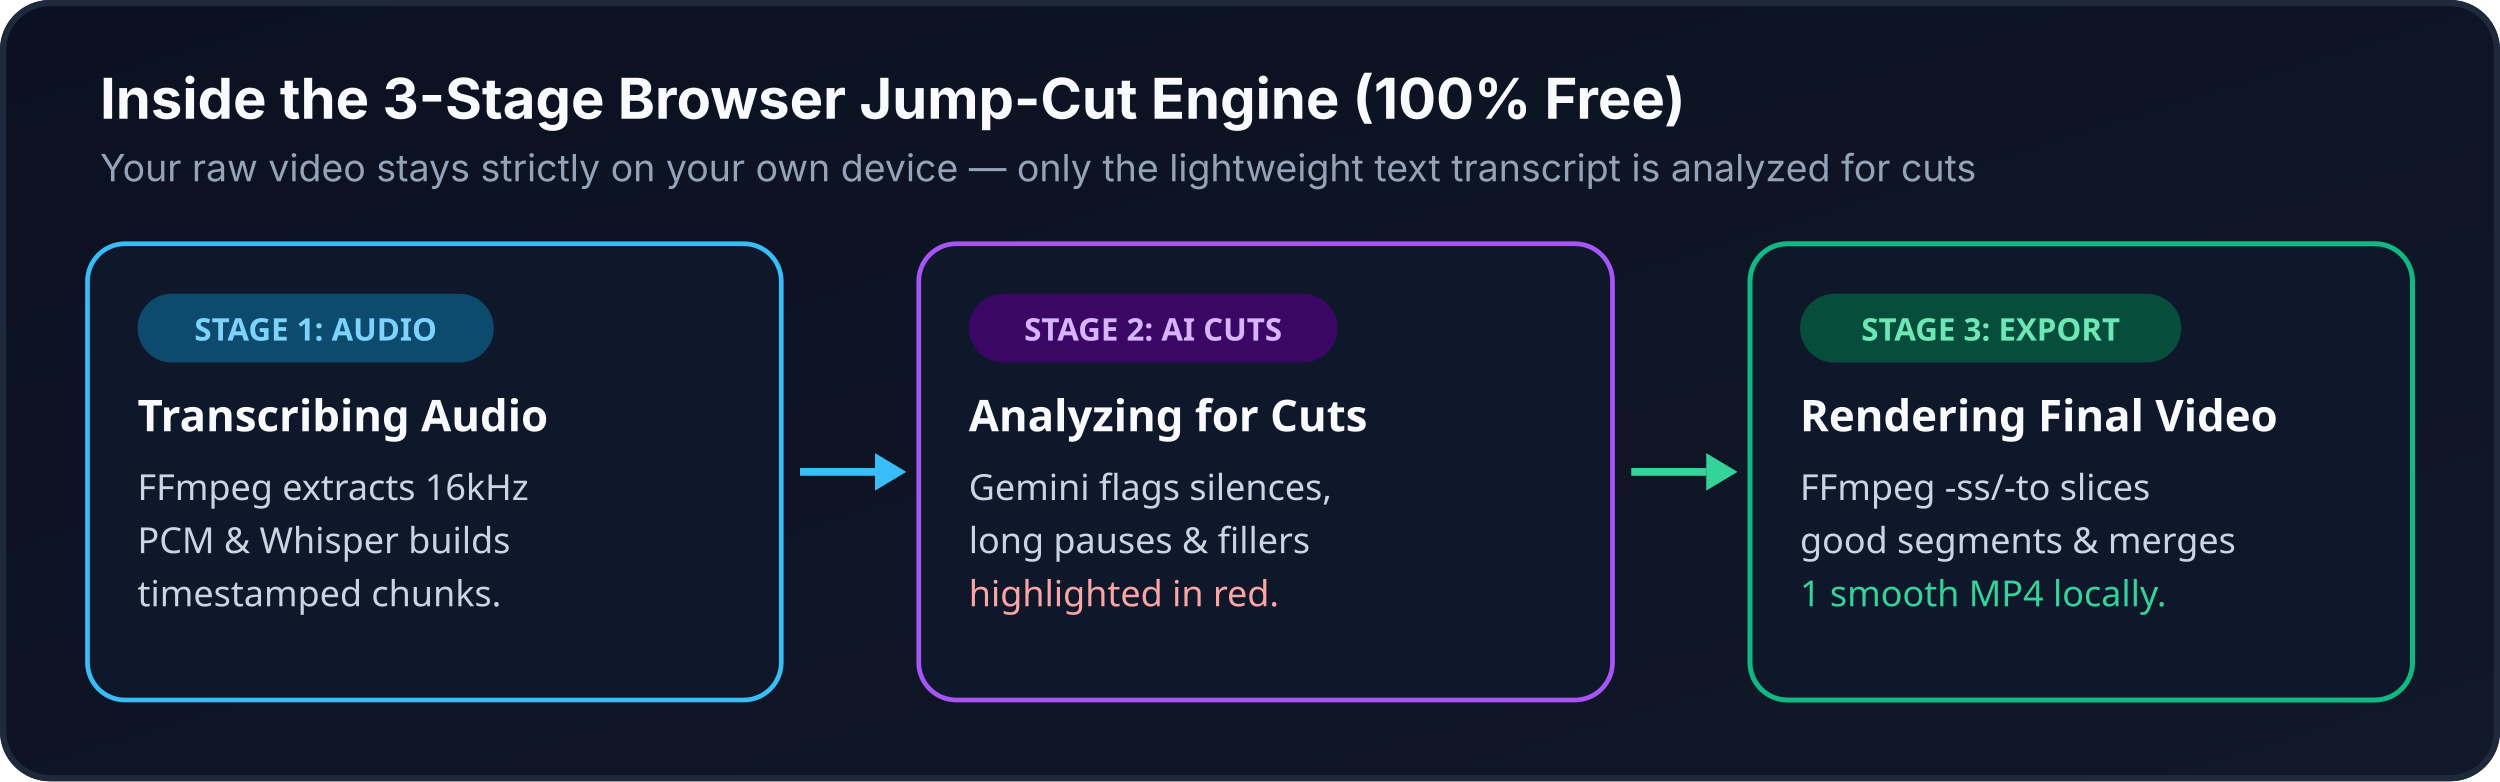
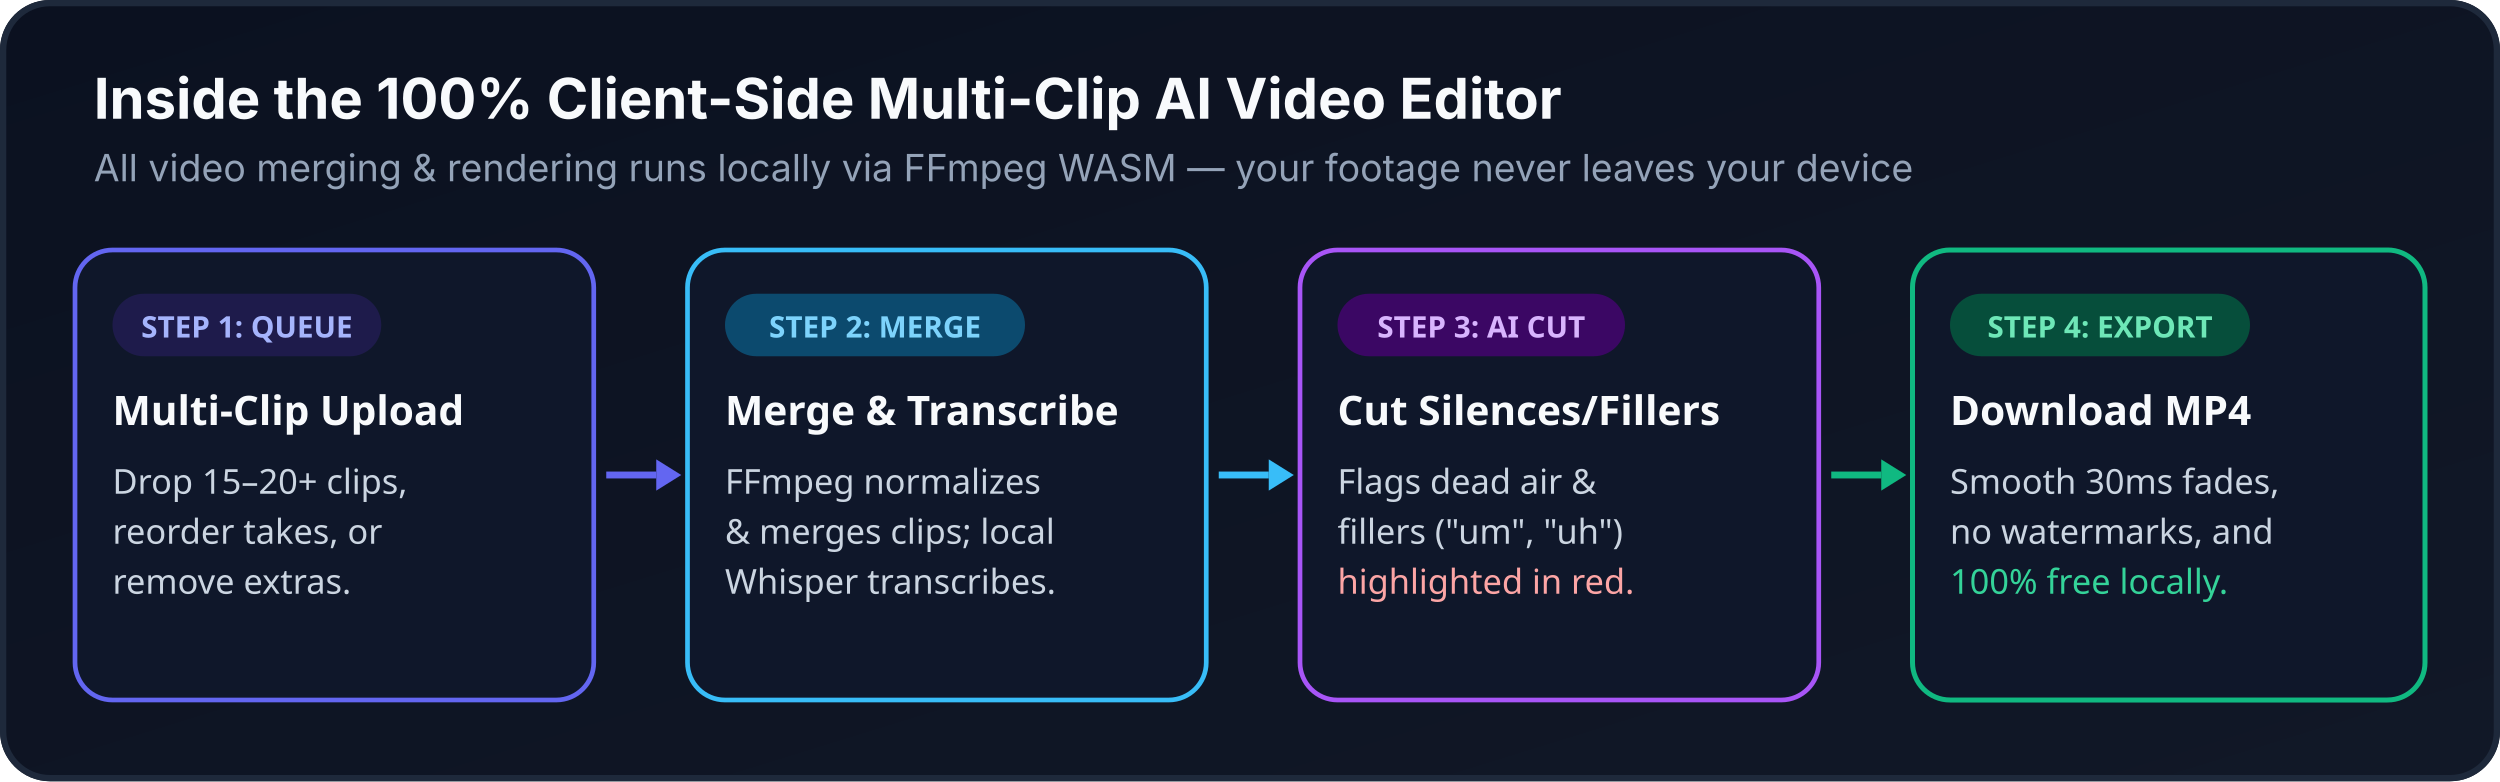
<svg xmlns="http://www.w3.org/2000/svg" viewBox="0 0 800 250" width="800" height="250" role="img" aria-labelledby="title desc">
  <defs>
    <linearGradient id="bg" x1="0" y1="0" x2="1" y2="1">
      <stop offset="0%" stop-color="#0b1120" />
      <stop offset="100%" stop-color="#111827" />
    </linearGradient>
  </defs>
  <rect width="800" height="250" rx="16" fill="url(#bg)" />
  <rect x="1" y="1" width="798" height="248" rx="15" fill="none" stroke="#1e293b" stroke-width="2" />
-   <text x="32" y="38" fill="#f8fafc" font-family="system-ui, -apple-system, sans-serif" font-size="18" font-weight="700">Inside the 3-Stage Browser Jump-Cut Engine (100% Free)</text>
-   <text x="32" y="58" fill="#94a3b8" font-family="system-ui, -apple-system, sans-serif" font-size="12">Your raw video stays strictly on your own device — only the lightweight text transcript is analyzed for cuts</text>
-   <rect x="28" y="78" width="222" height="146" rx="12" fill="#0f172a" stroke="#38bdf8" stroke-width="1.5" />
-   <rect x="44" y="94" width="114" height="22" rx="11" fill="#0c4a6e" />
-   <text x="101" y="109" text-anchor="middle" fill="#7dd3fc" font-family="system-ui, sans-serif" font-size="10" font-weight="700">STAGE 1: AUDIO</text>
-   <text x="44" y="138" fill="#f8fafc" font-family="system-ui, sans-serif" font-size="14" font-weight="700">Transcribing Audio</text>
-   <text x="44" y="160" fill="#cbd5e1" font-family="system-ui, sans-serif" font-size="11.5">FFmpeg extracts 16kHz</text>
-   <text x="44" y="177" fill="#cbd5e1" font-family="system-ui, sans-serif" font-size="11.5">PCM &amp; Whisper builds</text>
-   <text x="44" y="194" fill="#cbd5e1" font-family="system-ui, sans-serif" font-size="11.5">timestamped chunks.</text>
-   <path d="M256 151 L280 151" stroke="#38bdf8" stroke-width="2.5" />
-   <polygon points="280,145 290,151 280,157" fill="#38bdf8" />
-   <rect x="294" y="78" width="222" height="146" rx="12" fill="#0f172a" stroke="#a855f7" stroke-width="1.5" />
-   <rect x="310" y="94" width="118" height="22" rx="11" fill="#3b0764" />
-   <text x="369" y="109" text-anchor="middle" fill="#d8b4fe" font-family="system-ui, sans-serif" font-size="10" font-weight="700">STAGE 2: AI CUTS</text>
-   <text x="310" y="138" fill="#f8fafc" font-family="system-ui, sans-serif" font-size="14" font-weight="700">Analyzing for Cuts</text>
-   <text x="310" y="160" fill="#cbd5e1" font-family="system-ui, sans-serif" font-size="11.5">Gemini flags silences,</text>
-   <text x="310" y="177" fill="#cbd5e1" font-family="system-ui, sans-serif" font-size="11.5">long pauses &amp; fillers</text>
-   <text x="310" y="194" fill="#fca5a5" font-family="system-ui, sans-serif" font-size="11.5">highlighted in red.</text>
-   <path d="M522 151 L546 151" stroke="#34d399" stroke-width="2.5" />
-   <polygon points="546,145 556,151 546,157" fill="#34d399" />
-   <rect x="560" y="78" width="212" height="146" rx="12" fill="#0f172a" stroke="#10b981" stroke-width="1.6" />
-   <rect x="576" y="94" width="122" height="22" rx="11" fill="#064e3b" />
-   <text x="637" y="109" text-anchor="middle" fill="#6ee7b7" font-family="system-ui, sans-serif" font-size="10" font-weight="700">STAGE 3: EXPORT</text>
-   <text x="576" y="138" fill="#f8fafc" font-family="system-ui, sans-serif" font-size="14" font-weight="700">Rendering Final Video</text>
-   <text x="576" y="160" fill="#cbd5e1" font-family="system-ui, sans-serif" font-size="11.5">FFmpeg -ss/-to slices</text>
-   <text x="576" y="177" fill="#cbd5e1" font-family="system-ui, sans-serif" font-size="11.5">good segments &amp; merges</text>
-   <text x="576" y="194" fill="#34d399" font-family="system-ui, sans-serif" font-size="11.5">1 smooth MP4 locally.</text>
+   <text x="30" y="38" fill="#f8fafc" font-family="system-ui, -apple-system, sans-serif" font-size="18" font-weight="700">Inside the 100% Client-Side Multi-Clip AI Video Editor</text>
+   <text x="30" y="58" fill="#94a3b8" font-family="system-ui, -apple-system, sans-serif" font-size="12">All video merging &amp; rendering runs locally via FFmpeg WASM — your footage never leaves your device</text>
+   <rect x="24" y="80" width="166" height="144" rx="12" fill="#0f172a" stroke="#6366f1" stroke-width="1.5" />
+   <rect x="36" y="94" width="86" height="20" rx="10" fill="#1e1b4b" />
+   <text x="79" y="108" text-anchor="middle" fill="#a5b4fc" font-family="system-ui, sans-serif" font-size="9.5" font-weight="700">STEP 1: QUEUE</text>
+   <text x="36" y="136" fill="#f8fafc" font-family="system-ui, sans-serif" font-size="13" font-weight="700">Multi-Clip Upload</text>
+   <text x="36" y="158" fill="#cbd5e1" font-family="system-ui, sans-serif" font-size="11">Drop 15–20+ clips,</text>
+   <text x="36" y="174" fill="#cbd5e1" font-family="system-ui, sans-serif" font-size="11">reorder takes, or</text>
+   <text x="36" y="190" fill="#cbd5e1" font-family="system-ui, sans-serif" font-size="11">remove extras.</text>
+   <path d="M194 152 L210 152" stroke="#6366f1" stroke-width="2.2" />
+   <polygon points="210,147 218,152 210,157" fill="#6366f1" />
+   <rect x="220" y="80" width="166" height="144" rx="12" fill="#0f172a" stroke="#38bdf8" stroke-width="1.5" />
+   <rect x="232" y="94" width="96" height="20" rx="10" fill="#0c4a6e" />
+   <text x="280" y="108" text-anchor="middle" fill="#7dd3fc" font-family="system-ui, sans-serif" font-size="9.5" font-weight="700">STEP 2: MERGE</text>
+   <text x="232" y="136" fill="#f8fafc" font-family="system-ui, sans-serif" font-size="13" font-weight="700">Merge &amp; Transcribe</text>
+   <text x="232" y="158" fill="#cbd5e1" font-family="system-ui, sans-serif" font-size="11">FFmpeg normalizes</text>
+   <text x="232" y="174" fill="#cbd5e1" font-family="system-ui, sans-serif" font-size="11">&amp; merges clips; local</text>
+   <text x="232" y="190" fill="#cbd5e1" font-family="system-ui, sans-serif" font-size="11">Whisper transcribes.</text>
+   <path d="M390 152 L406 152" stroke="#38bdf8" stroke-width="2.2" />
+   <polygon points="406,147 414,152 406,157" fill="#38bdf8" />
+   <rect x="416" y="80" width="166" height="144" rx="12" fill="#0f172a" stroke="#a855f7" stroke-width="1.5" />
+   <rect x="428" y="94" width="92" height="20" rx="10" fill="#3b0764" />
+   <text x="474" y="108" text-anchor="middle" fill="#d8b4fe" font-family="system-ui, sans-serif" font-size="9.5" font-weight="700">STEP 3: AI CUT</text>
+   <text x="428" y="136" fill="#f8fafc" font-family="system-ui, sans-serif" font-size="13" font-weight="700">Cut Silences/Fillers</text>
+   <text x="428" y="158" fill="#cbd5e1" font-family="system-ui, sans-serif" font-size="11">Flags dead air &amp;</text>
+   <text x="428" y="174" fill="#cbd5e1" font-family="system-ui, sans-serif" font-size="11">fillers ("um", "uh")</text>
+   <text x="428" y="190" fill="#fca5a5" font-family="system-ui, sans-serif" font-size="11">highlighted in red.</text>
+   <path d="M586 152 L602 152" stroke="#10b981" stroke-width="2.2" />
+   <polygon points="602,147 610,152 602,157" fill="#10b981" />
+   <rect x="612" y="80" width="164" height="144" rx="12" fill="#0f172a" stroke="#10b981" stroke-width="1.6" />
+   <rect x="624" y="94" width="96" height="20" rx="10" fill="#064e3b" />
+   <text x="672" y="108" text-anchor="middle" fill="#6ee7b7" font-family="system-ui, sans-serif" font-size="9.5" font-weight="700">STEP 4: EXPORT</text>
+   <text x="624" y="136" fill="#f8fafc" font-family="system-ui, sans-serif" font-size="13" font-weight="700">Download MP4</text>
+   <text x="624" y="158" fill="#cbd5e1" font-family="system-ui, sans-serif" font-size="11">Smooth 30ms fades,</text>
+   <text x="624" y="174" fill="#cbd5e1" font-family="system-ui, sans-serif" font-size="11">no watermarks, and</text>
+   <text x="624" y="190" fill="#34d399" font-family="system-ui, sans-serif" font-size="11">100% free locally.</text>
</svg>
